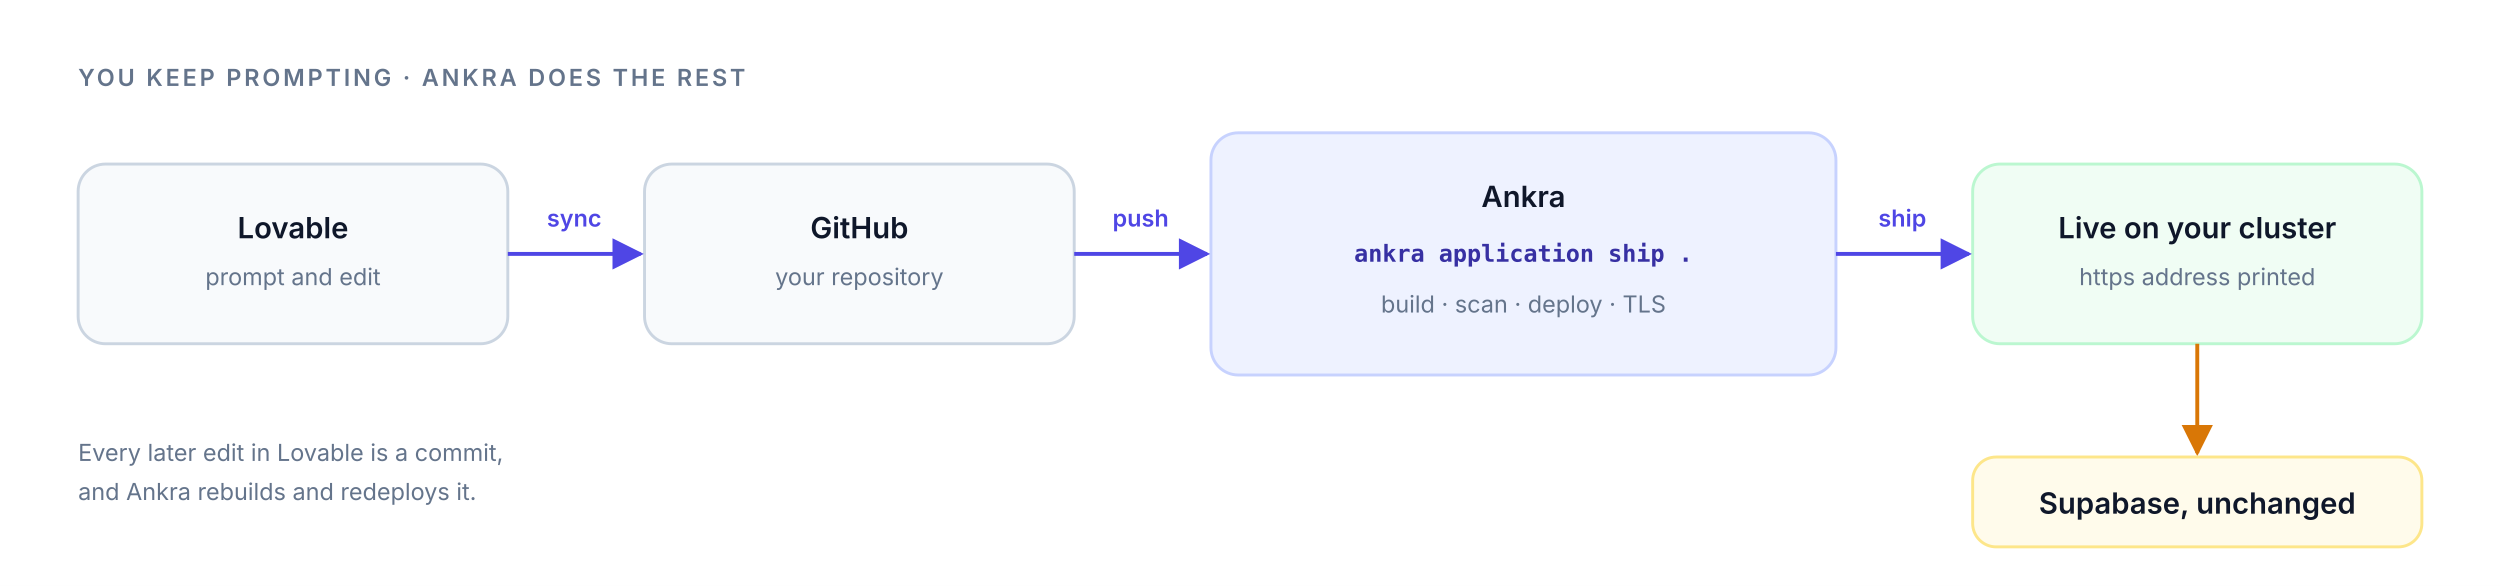
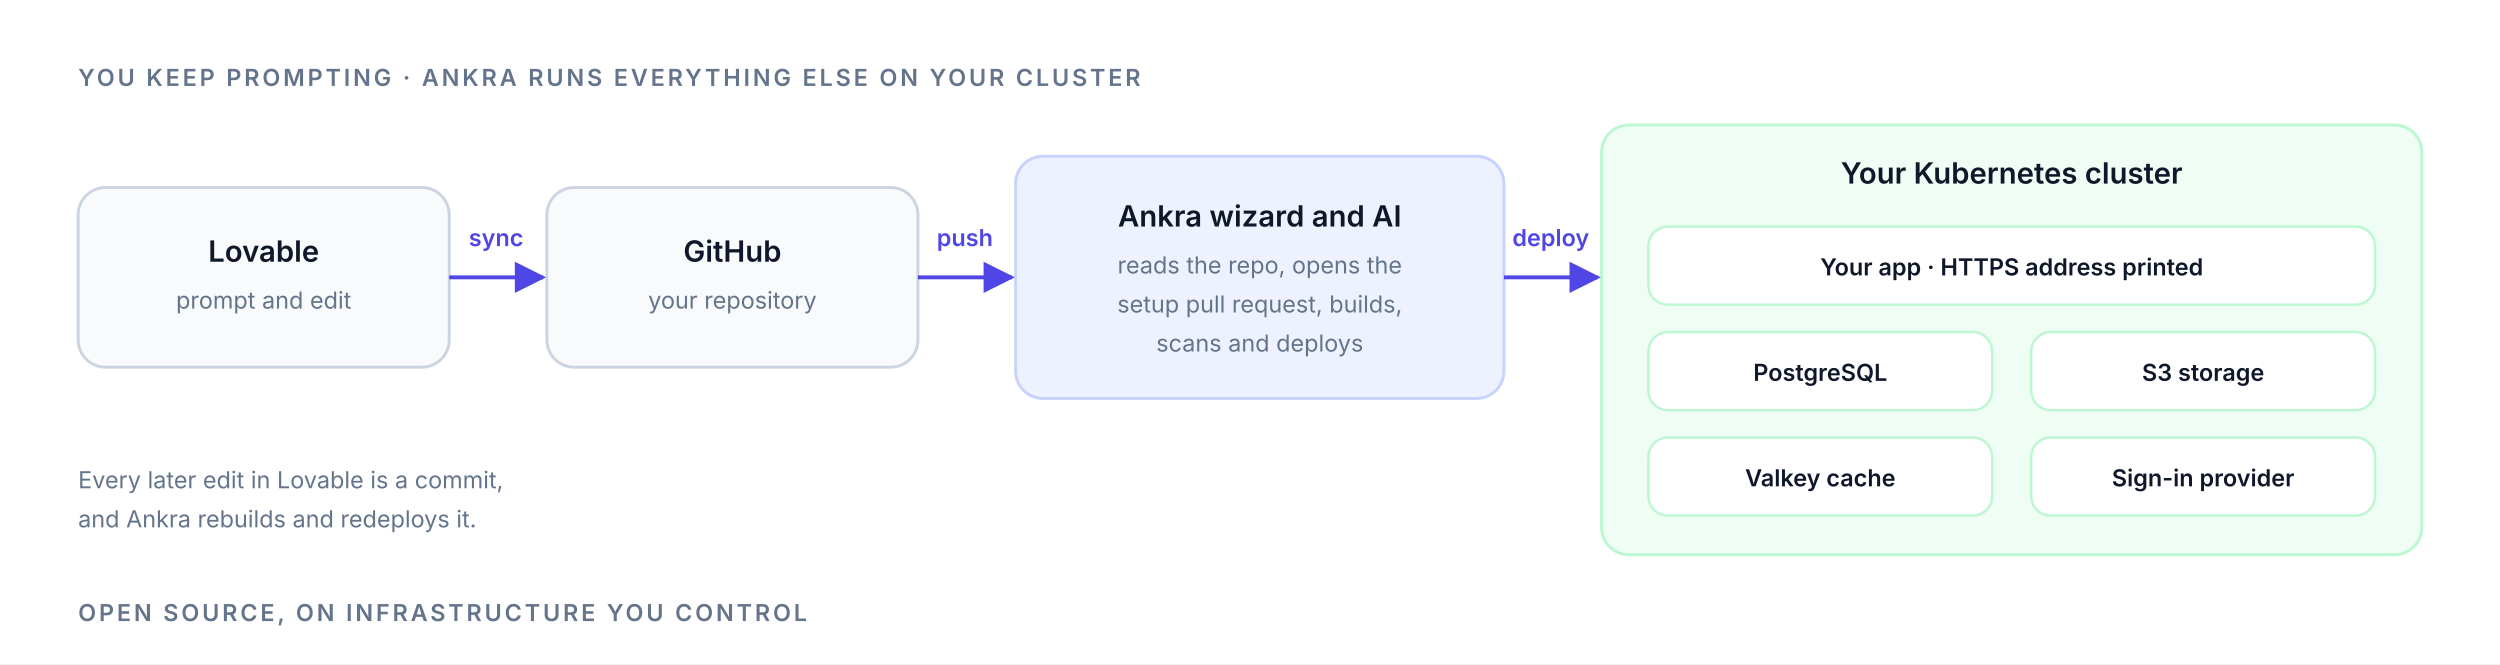
- <svg xmlns="http://www.w3.org/2000/svg" viewBox="0 0 1280 300" width="1280" height="300" role="img" aria-labelledby="title desc">
+ <svg xmlns="http://www.w3.org/2000/svg" viewBox="0 0 1280 340" width="1280" height="340" role="img" aria-labelledby="title desc">
  <style>
    text { font-family: Inter, -apple-system, "Segoe UI", Roboto, Helvetica, Arial, sans-serif; fill: #0f172a; }
    .lane { font-size: 12px; font-weight: 600; letter-spacing: 0.12em; fill: #64748b; }
    .boxText { font-size: 15px; font-weight: 600; }
    .boxSub { font-size: 12px; fill: #64748b; }
    .edge { font-size: 12px; font-weight: 600; }
-     .mono { font-family: "JetBrains Mono", ui-monospace, SFMono-Regular, Menlo, monospace; font-size: 12px; font-weight: 600; fill: #3730a3; }
+     .chipText { font-size: 12px; font-weight: 600; }
    .bg { fill: #ffffff; }
    .src { fill: #f8fafc; stroke: #cbd5e1; stroke-width: 1.5; }
    .ankra { fill: #eef2ff; stroke: #c7d2fe; stroke-width: 1.5; }
-     .live { fill: #f0fdf4; stroke: #bbf7d0; stroke-width: 1.5; }
-     .db { fill: #fffbeb; stroke: #fde68a; stroke-width: 1.5; }
+     .cluster { fill: #f0fdf4; stroke: #bbf7d0; stroke-width: 1.5; }
+     .chip { fill: #ffffff; stroke: #bbf7d0; stroke-width: 1.25; }
    .flow { fill: none; stroke-width: 2; }
    .a { stroke: #4f46e5; } .aText { fill: #4f46e5; } .mkA { fill: #4f46e5; }
-     .c { stroke: #d97706; } .mkC { fill: #d97706; }
    @media (prefers-color-scheme: dark) {
      text { fill: #f1f5f9; }
      .lane, .boxSub { fill: #94a3b8; }
-       .mono { fill: #c7d2fe; }
      .bg { fill: none; }
      .src { fill: #1e293b; stroke: #475569; }
      .ankra { fill: #1e1b4b; stroke: #3730a3; }
-       .live { fill: #052e16; stroke: #15803d; }
-       .db { fill: #3b2f0b; stroke: #a16207; }
+       .cluster { fill: #052e16; stroke: #15803d; }
+       .chip { fill: #0f172a; stroke: #15803d; }
      .a { stroke: #818cf8; } .aText, .mkA { fill: #818cf8; }
-       .c { stroke: #fbbf24; } .mkC { fill: #fbbf24; }
    }
  </style>
  <defs>
    <marker id="m-a" viewBox="0 0 10 10" refX="9" refY="5" markerWidth="8" markerHeight="8" orient="auto-start-reverse">
      <path class="mkA" d="M0 0 L10 5 L0 10 z" />
    </marker>
-     <marker id="m-c" viewBox="0 0 10 10" refX="9" refY="5" markerWidth="8" markerHeight="8" orient="auto-start-reverse">
-       <path class="mkC" d="M0 0 L10 5 L0 10 z" />
-     </marker>
  </defs>
-   <rect class="bg" width="1280" height="300" />
-   <text class="lane" x="40" y="44">YOU KEEP PROMPTING · ANKRA DOES THE REST</text>
-   <rect class="src" x="40" y="84" width="220" height="92" rx="14" />
-   <text class="boxText" x="150" y="122" text-anchor="middle">Lovable</text>
-   <text class="boxSub" x="150" y="146" text-anchor="middle">prompt and edit</text>
-   <rect class="src" x="330" y="84" width="220" height="92" rx="14" />
-   <text class="boxText" x="440" y="122" text-anchor="middle">GitHub</text>
-   <text class="boxSub" x="440" y="146" text-anchor="middle">your repository</text>
-   <rect class="ankra" x="620" y="68" width="320" height="124" rx="14" />
-   <text class="boxText" x="780" y="106" text-anchor="middle">Ankra</text>
-   <text class="mono" x="780" y="134" text-anchor="middle">ankra application ship .</text>
-   <text class="boxSub" x="780" y="160" text-anchor="middle">build · scan · deploy · TLS</text>
-   <rect class="live" x="1010" y="84" width="230" height="92" rx="14" />
-   <text class="boxText" x="1125" y="122" text-anchor="middle">Live on your cluster</text>
-   <text class="boxSub" x="1125" y="146" text-anchor="middle">https address printed</text>
+   <rect class="bg" width="1280" height="340" />
+   <text class="lane" x="40" y="44">YOU KEEP PROMPTING · ANKRA RUNS EVERYTHING ELSE ON YOUR CLUSTER</text>
+   <rect class="src" x="40" y="96" width="190" height="92" rx="14" />
+   <text class="boxText" x="135" y="134" text-anchor="middle">Lovable</text>
+   <text class="boxSub" x="135" y="158" text-anchor="middle">prompt and edit</text>
+   <rect class="src" x="280" y="96" width="190" height="92" rx="14" />
+   <text class="boxText" x="375" y="134" text-anchor="middle">GitHub</text>
+   <text class="boxSub" x="375" y="158" text-anchor="middle">your repository</text>
+   <rect class="ankra" x="520" y="80" width="250" height="124" rx="14" />
+   <text class="boxText" x="645" y="116" text-anchor="middle">Ankra wizard and AI</text>
+   <text class="boxSub" x="645" y="140" text-anchor="middle">reads the repo, opens the</text>
+   <text class="boxSub" x="645" y="160" text-anchor="middle">setup pull request, builds,</text>
+   <text class="boxSub" x="645" y="180" text-anchor="middle">scans and deploys</text>
+   <rect class="cluster" x="820" y="64" width="420" height="220" rx="14" />
+   <text class="boxText" x="1030" y="94" text-anchor="middle">Your Kubernetes cluster</text>
+   <rect class="chip" x="844" y="116" width="372" height="40" rx="10" />
+   <text class="chipText" x="1030" y="141" text-anchor="middle">Your app · HTTPS address printed</text>
+   <rect class="chip" x="844" y="170" width="176" height="40" rx="10" />
+   <text class="chipText" x="932" y="195" text-anchor="middle">PostgreSQL</text>
+   <rect class="chip" x="1040" y="170" width="176" height="40" rx="10" />
+   <text class="chipText" x="1128" y="195" text-anchor="middle">S3 storage</text>
+   <rect class="chip" x="844" y="224" width="176" height="40" rx="10" />
+   <text class="chipText" x="932" y="249" text-anchor="middle">Valkey cache</text>
+   <rect class="chip" x="1040" y="224" width="176" height="40" rx="10" />
+   <text class="chipText" x="1128" y="249" text-anchor="middle">Sign-in provider</text>
  <g class="flow">
-     <path class="a" d="M260 130 H328" marker-end="url(#m-a)" />
-     <path class="a" d="M550 130 H618" marker-end="url(#m-a)" />
-     <path class="a" d="M940 130 H1008" marker-end="url(#m-a)" />
+     <path class="a" d="M230 142 H278" marker-end="url(#m-a)" />
+     <path class="a" d="M470 142 H518" marker-end="url(#m-a)" />
+     <path class="a" d="M770 142 H818" marker-end="url(#m-a)" />
  </g>
-   <text class="edge aText" x="294" y="116" text-anchor="middle">sync</text>
-   <text class="edge aText" x="584" y="116" text-anchor="middle">push</text>
-   <text class="edge aText" x="974" y="116" text-anchor="middle">ship</text>
-   <path class="flow c" d="M1125 176 V232" marker-end="url(#m-c)" />
-   <rect class="db" x="1010" y="234" width="230" height="46" rx="12" />
-   <text class="boxText" x="1125" y="263" text-anchor="middle">Supabase, unchanged</text>
-   <text class="boxSub" x="40" y="236">Every later edit in Lovable is a commit,</text>
-   <text class="boxSub" x="40" y="256">and Ankra rebuilds and redeploys it.</text>
+   <text class="edge aText" x="254" y="126" text-anchor="middle">sync</text>
+   <text class="edge aText" x="494" y="126" text-anchor="middle">push</text>
+   <text class="edge aText" x="794" y="126" text-anchor="middle">deploy</text>
+   <text class="boxSub" x="40" y="250">Every later edit in Lovable is a commit,</text>
+   <text class="boxSub" x="40" y="270">and Ankra rebuilds and redeploys it.</text>
+   <text class="lane" x="40" y="318">OPEN SOURCE, ON INFRASTRUCTURE YOU CONTROL</text>
</svg>
